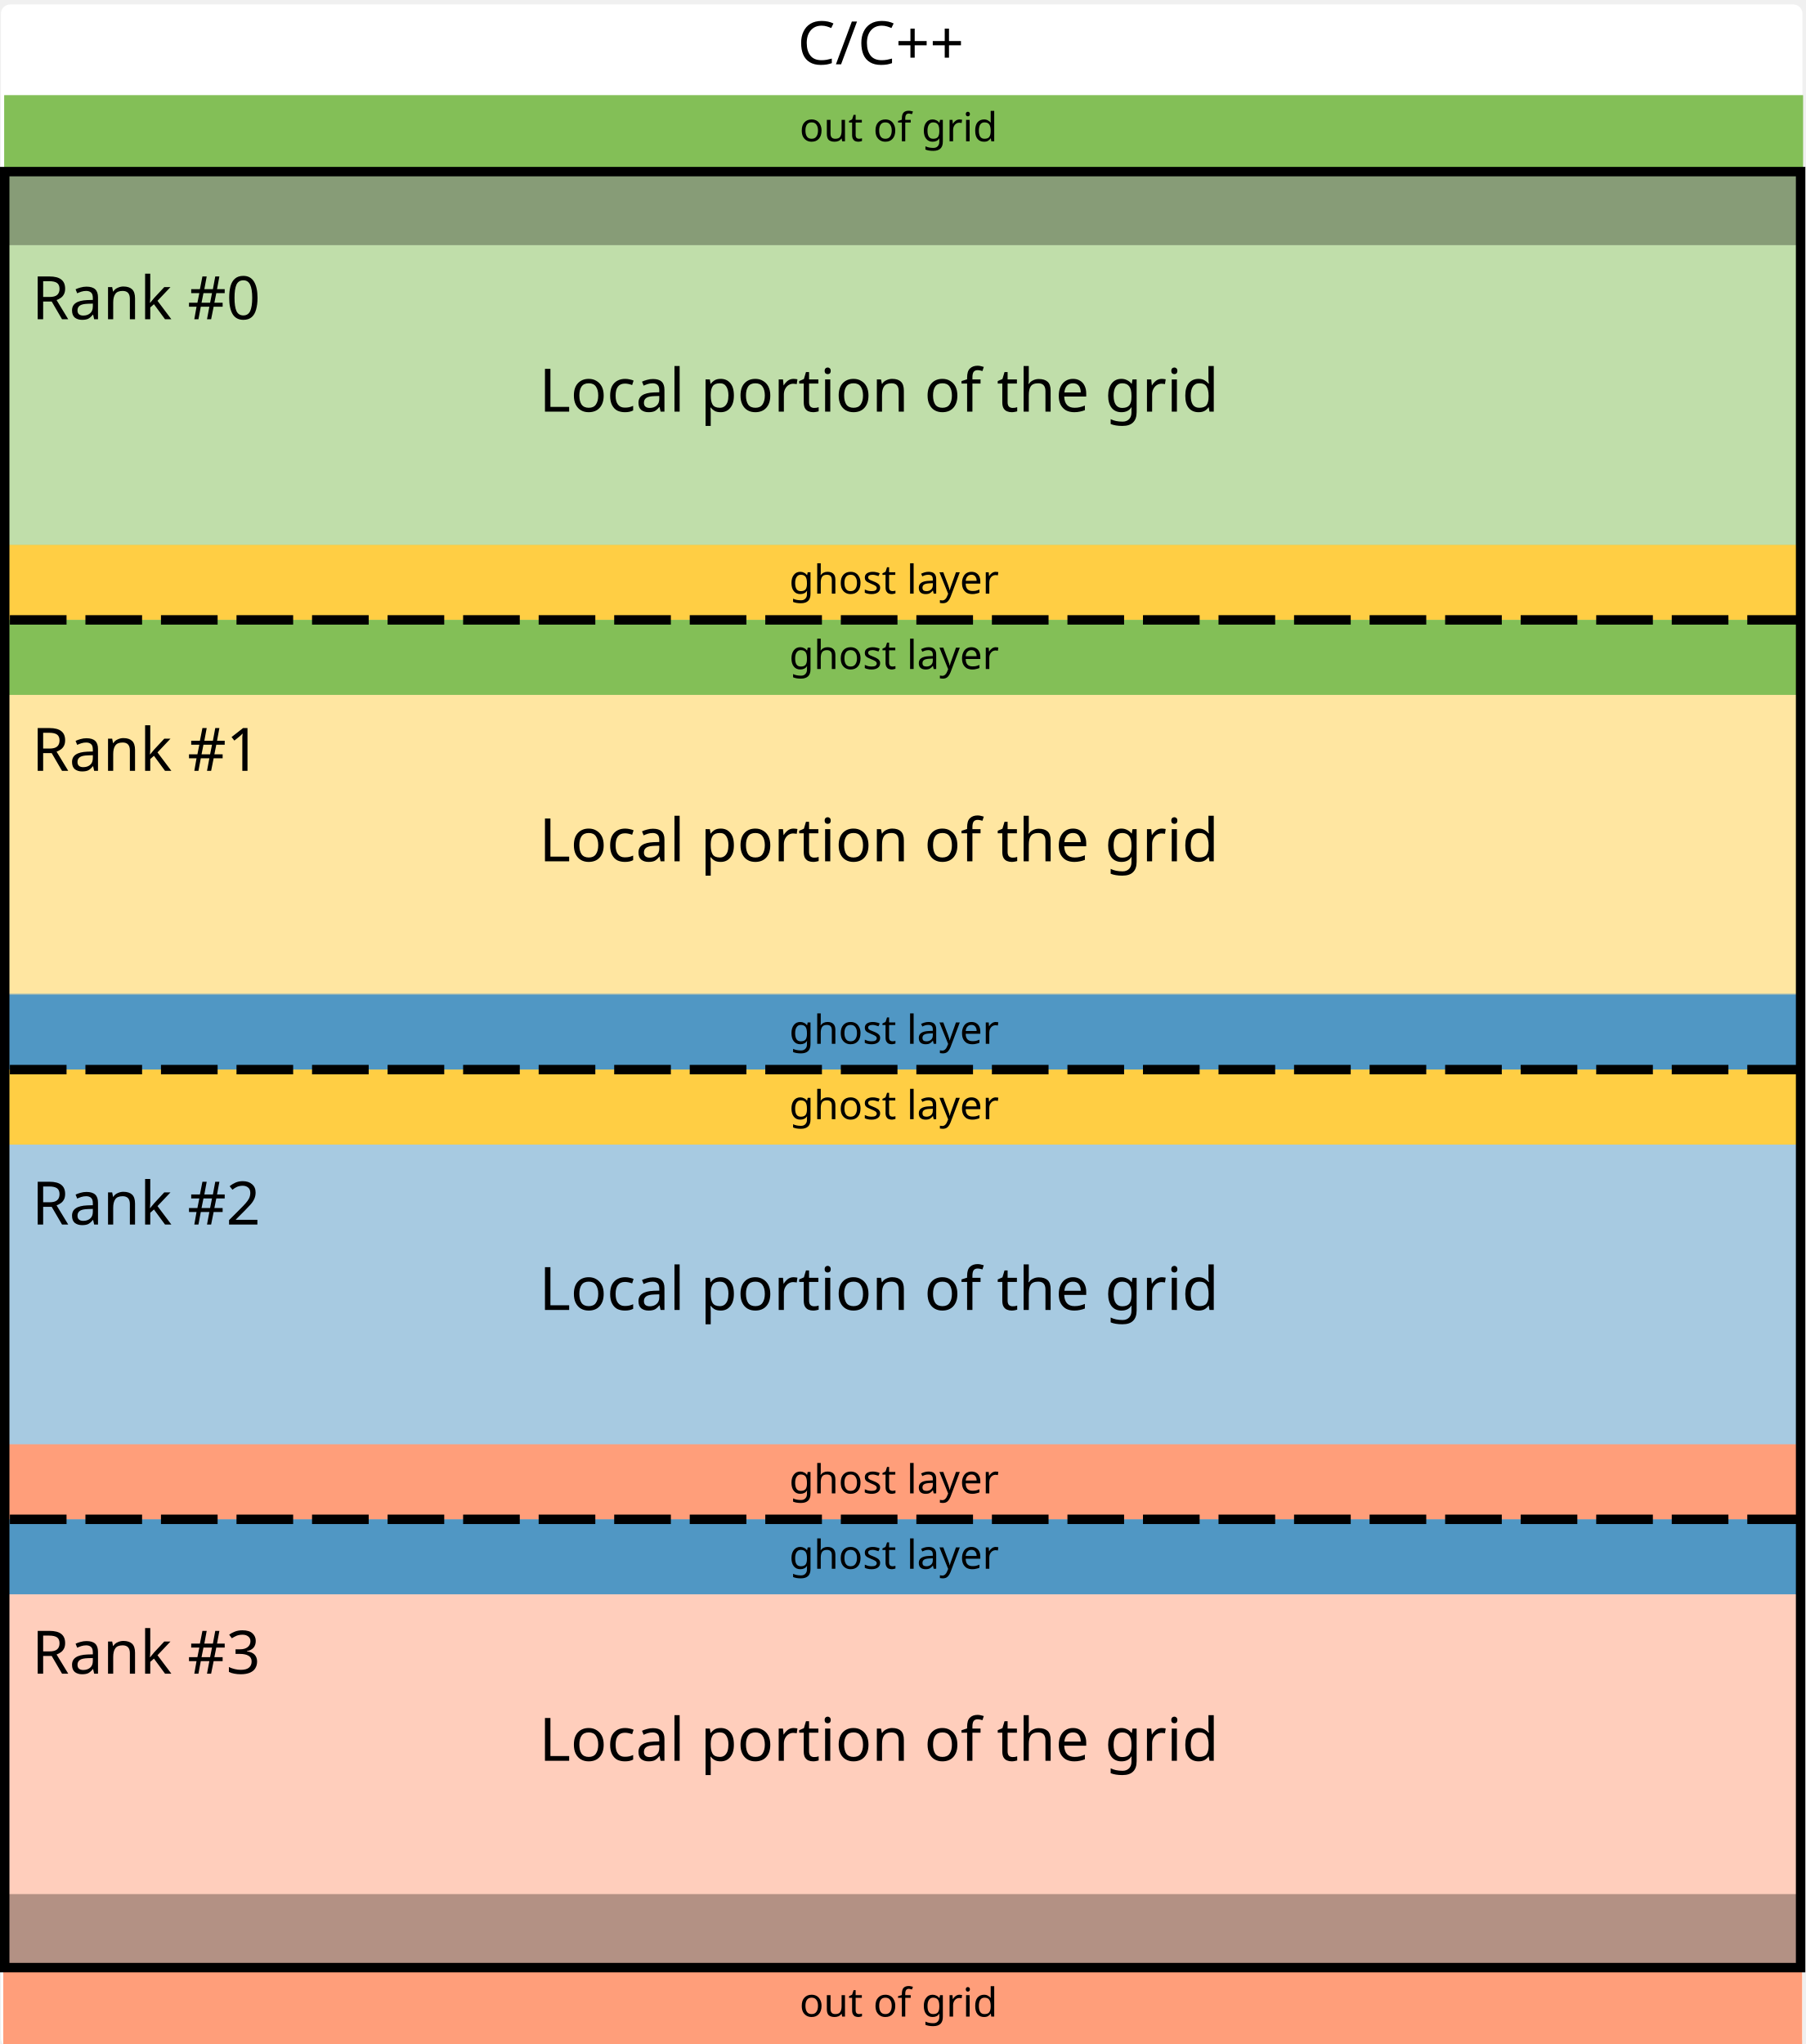
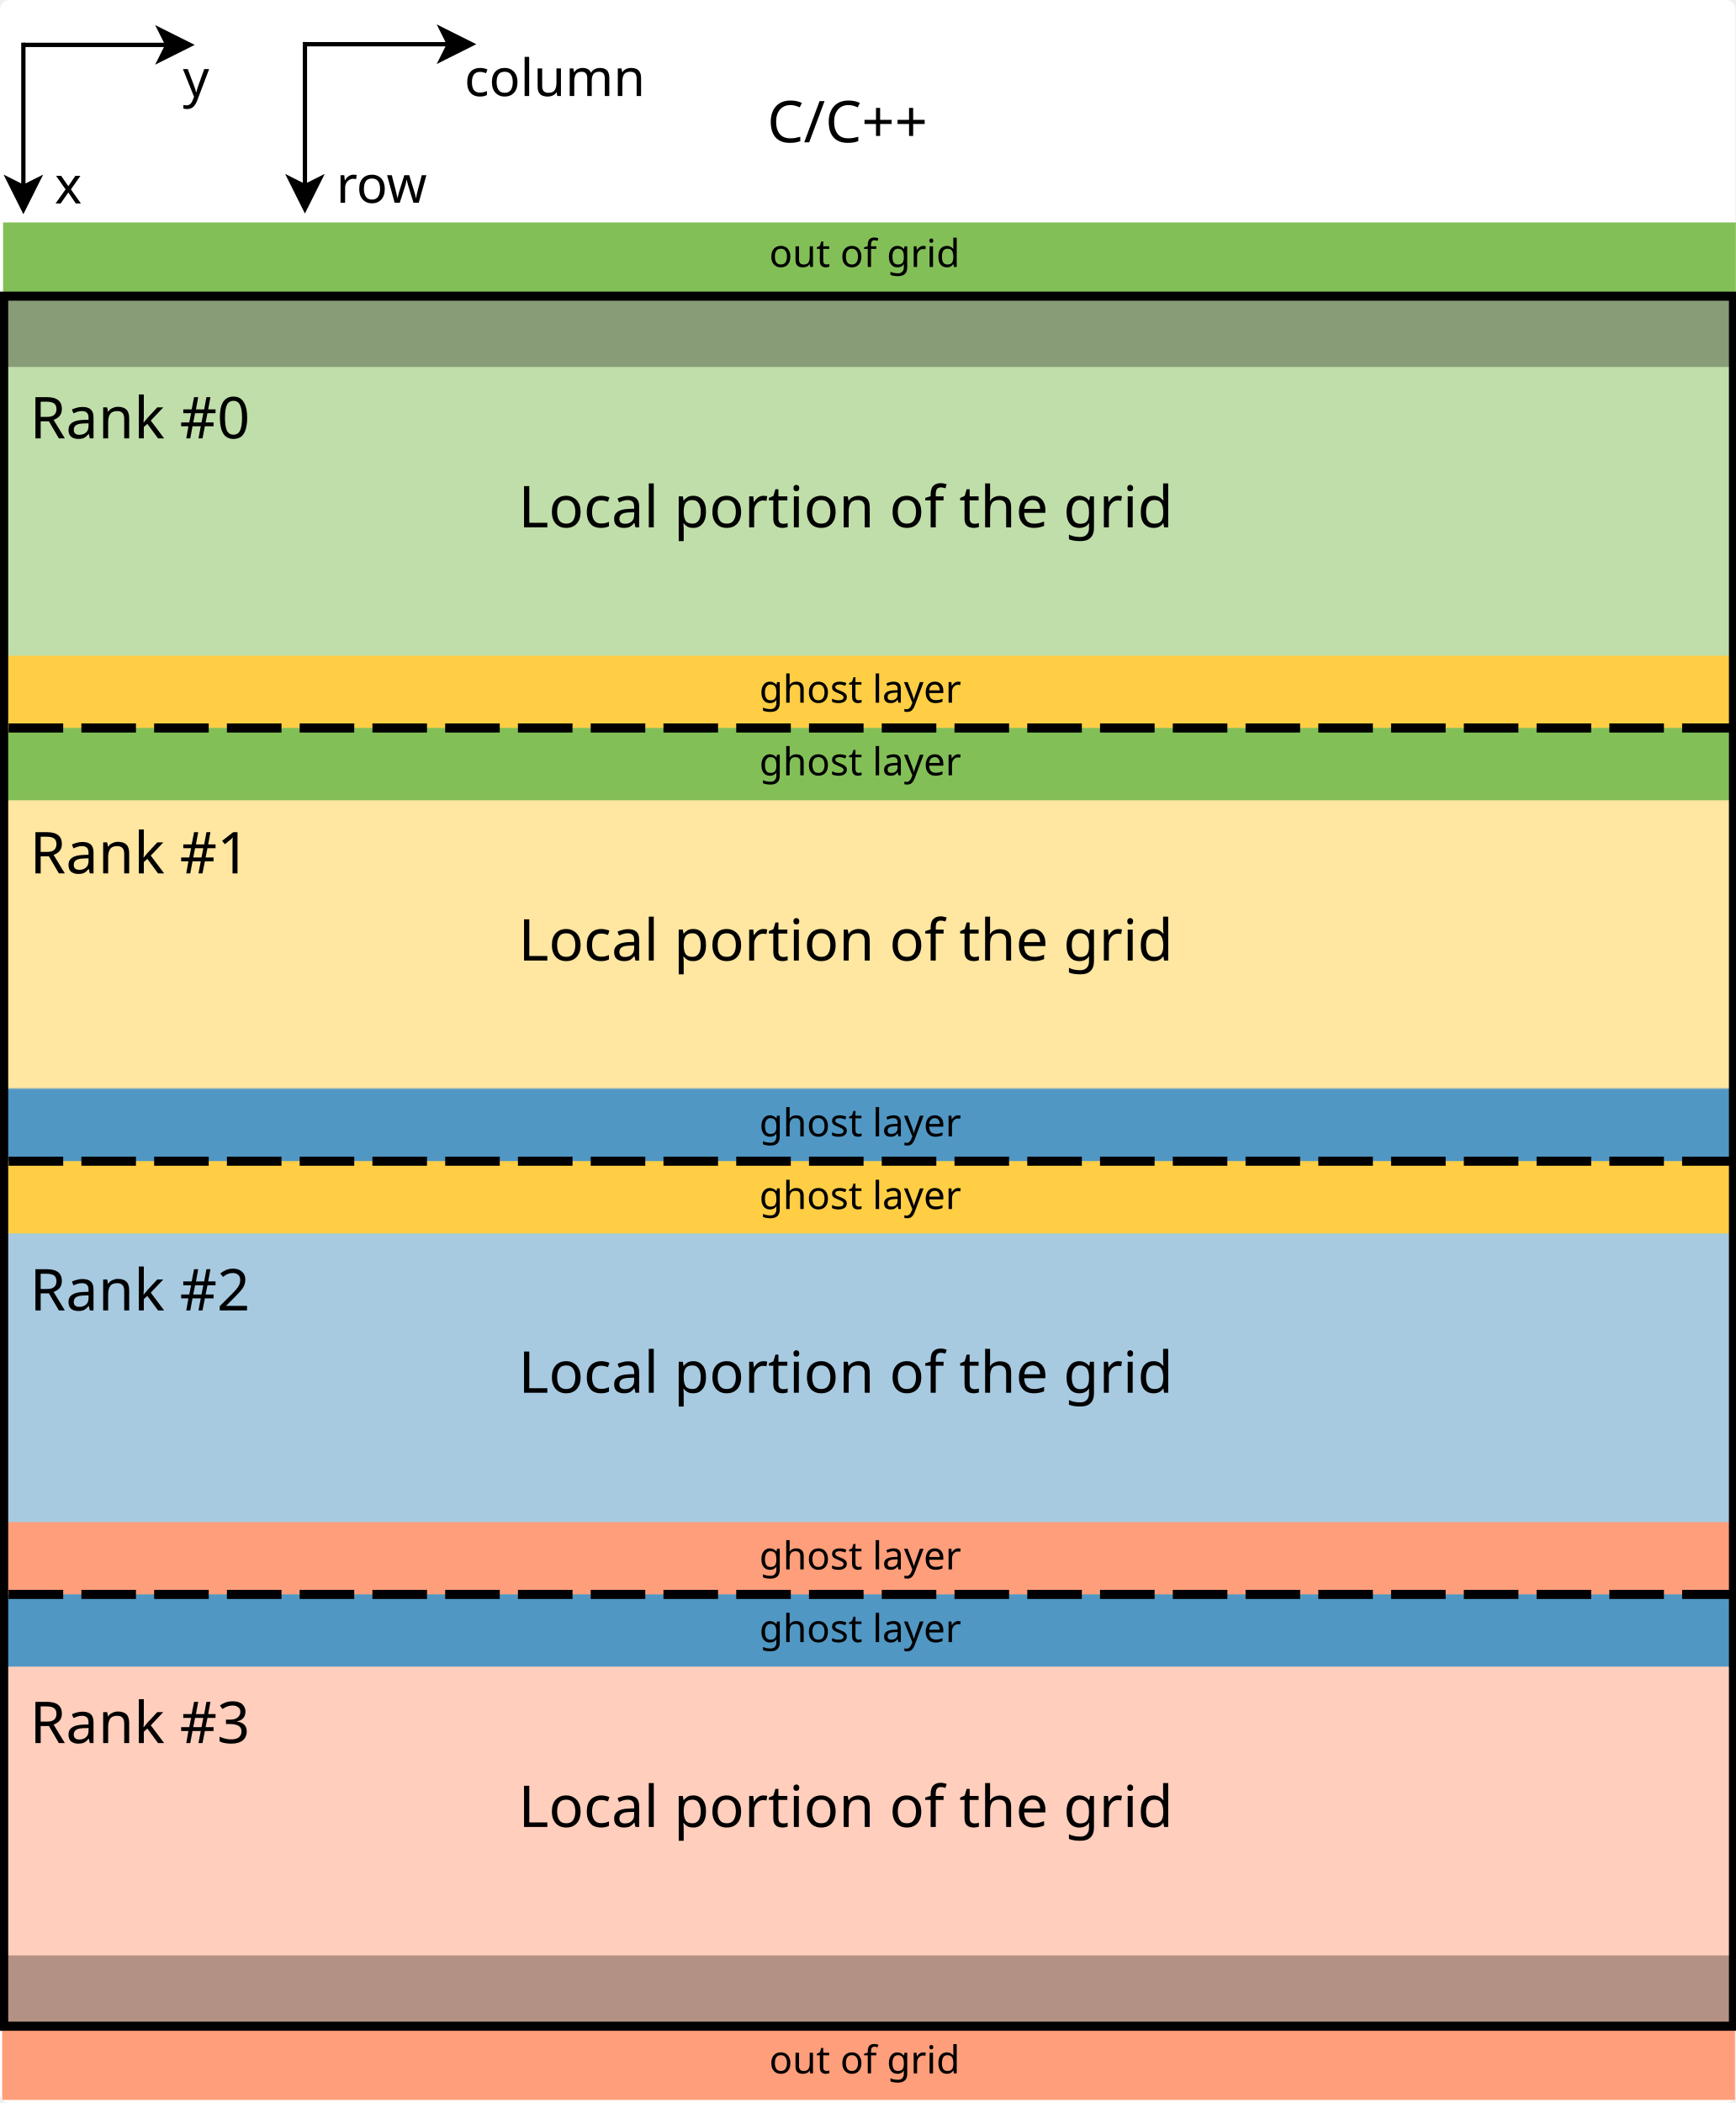
- <svg xmlns="http://www.w3.org/2000/svg" id="svg8" version="1.1" viewBox="0 0 191.193 216.46" height="216.46mm" width="191.193mm">
+ <svg xmlns="http://www.w3.org/2000/svg" id="svg8" version="1.1" viewBox="0 0 190.792 231.193" height="231.193mm" width="190.792mm">
  <defs id="defs2" />
-   <g id="layer1">
-     <rect style="fill:#ffffff;stroke-width:0.265" id="rect369" width="190.792" height="216.341" x="0.099" y="0.468" ry="0.985" />
+   <g id="layer1" transform="translate(-0.09884834,14.3841)">
+     <rect style="fill:#ffffff;stroke-width:0.274" id="rect369" width="190.792" height="231.193" x="0.099" y="-14.384" ry="1.052" />
  </g>
-   <rect style="fill:#ffce44;fill-opacity:0.5;stroke:none;stroke-width:0.2" id="rect2282" width="63.5" height="190.5" x="57.71" y="-190.847" transform="rotate(90)" />
-   <rect style="fill:#5097c4;fill-opacity:0.5;stroke:none;stroke-width:0.2" id="rect2676" width="63.5" height="190.5" x="105.224" y="-190.847" transform="rotate(90)" />
-   <rect style="fill:#ff9e7a;fill-opacity:0.5;stroke:none;stroke-width:0.2" id="rect2678" width="63.5" height="190.5" x="152.96" y="-190.847" transform="rotate(90)" />
-   <rect style="fill:#83bf57;fill-opacity:0.5;stroke:none;stroke-width:0.2" id="rect2680" width="63.5" height="190.5" x="10.085" y="-190.947" transform="rotate(90)" />
-   <rect y="-190.847" x="57.71" height="190.5" width="7.938" id="rect4513-7" style="fill:#ffce44;fill-opacity:1;stroke:none;stroke-width:0.354;stroke-miterlimit:4;stroke-dasharray:none;stroke-opacity:1" transform="rotate(90)" />
-   <rect y="-190.947" x="65.647" height="190.5" width="7.938" id="rect4513-3" style="fill:#83bf57;fill-opacity:1;stroke:none;stroke-width:0.354;stroke-miterlimit:4;stroke-dasharray:none;stroke-opacity:1" transform="rotate(90)" />
-   <rect y="-190.847" x="105.335" height="190.5" width="7.938" id="rect4513-7-6" style="fill:#5097c4;fill-opacity:1;stroke:none;stroke-width:0.354;stroke-miterlimit:4;stroke-dasharray:none;stroke-opacity:1" transform="rotate(90)" />
-   <rect y="-190.847" x="113.272" height="190.5" width="7.938" id="rect4513-2" style="fill:#ffce44;fill-opacity:1;stroke:none;stroke-width:0.354;stroke-miterlimit:4;stroke-dasharray:none;stroke-opacity:1" transform="rotate(90)" />
-   <rect y="-190.847" x="152.96" height="190.5" width="7.938" id="rect4513-7-9" style="fill:#ff9e7a;fill-opacity:1;stroke:none;stroke-width:0.354;stroke-miterlimit:4;stroke-dasharray:none;stroke-opacity:1" transform="rotate(90)" />
-   <rect y="-190.847" x="160.897" height="190.5" width="7.938" id="rect4513-5" style="fill:#5097c4;fill-opacity:1;stroke:none;stroke-width:0.354;stroke-miterlimit:4;stroke-dasharray:none;stroke-opacity:1" transform="rotate(90)" />
-   <text id="text5021" y="62.868" x="83.584" style="font-style:normal;font-variant:normal;font-weight:normal;font-stretch:normal;font-size:4.233px;line-height:1.25;font-family:sans-serif;-inkscape-font-specification:'sans-serif, Normal';font-variant-ligatures:normal;font-variant-caps:normal;font-variant-numeric:normal;font-feature-settings:normal;text-align:start;letter-spacing:0px;word-spacing:0px;writing-mode:lr-tb;text-anchor:start;fill:#000000;fill-opacity:1;stroke:none;stroke-width:0.265" xml:space="preserve">
-     <tspan style="font-style:normal;font-variant:normal;font-weight:normal;font-stretch:normal;font-size:4.233px;font-family:sans-serif;-inkscape-font-specification:'sans-serif, Normal';font-variant-ligatures:normal;font-variant-caps:normal;font-variant-numeric:normal;font-feature-settings:normal;text-align:start;writing-mode:lr-tb;text-anchor:start;stroke-width:0.265" y="62.868" x="83.584" id="tspan5019">ghost layer</tspan>
+   <rect style="fill:#ffce44;fill-opacity:0.5;stroke:none;stroke-width:0.2" id="rect2282" width="63.5" height="190.5" x="72.094" y="-190.748" transform="rotate(90)" />
+   <rect style="fill:#5097c4;fill-opacity:0.5;stroke:none;stroke-width:0.2" id="rect2676" width="63.5" height="190.5" x="119.608" y="-190.748" transform="rotate(90)" />
+   <rect style="fill:#ff9e7a;fill-opacity:0.5;stroke:none;stroke-width:0.2" id="rect2678" width="63.5" height="190.5" x="167.344" y="-190.748" transform="rotate(90)" />
+   <rect style="fill:#83bf57;fill-opacity:0.5;stroke:none;stroke-width:0.2" id="rect2680" width="63.5" height="190.5" x="24.469" y="-190.848" transform="rotate(90)" />
+   <rect y="-190.748" x="72.094" height="190.5" width="7.938" id="rect4513-7" style="fill:#ffce44;fill-opacity:1;stroke:none;stroke-width:0.354;stroke-miterlimit:4;stroke-dasharray:none;stroke-opacity:1" transform="rotate(90)" />
+   <rect y="-190.848" x="80.031" height="190.5" width="7.938" id="rect4513-3" style="fill:#83bf57;fill-opacity:1;stroke:none;stroke-width:0.354;stroke-miterlimit:4;stroke-dasharray:none;stroke-opacity:1" transform="rotate(90)" />
+   <rect y="-190.748" x="119.719" height="190.5" width="7.938" id="rect4513-7-6" style="fill:#5097c4;fill-opacity:1;stroke:none;stroke-width:0.354;stroke-miterlimit:4;stroke-dasharray:none;stroke-opacity:1" transform="rotate(90)" />
+   <rect y="-190.748" x="127.656" height="190.5" width="7.938" id="rect4513-2" style="fill:#ffce44;fill-opacity:1;stroke:none;stroke-width:0.354;stroke-miterlimit:4;stroke-dasharray:none;stroke-opacity:1" transform="rotate(90)" />
+   <rect y="-190.748" x="167.344" height="190.5" width="7.938" id="rect4513-7-9" style="fill:#ff9e7a;fill-opacity:1;stroke:none;stroke-width:0.354;stroke-miterlimit:4;stroke-dasharray:none;stroke-opacity:1" transform="rotate(90)" />
+   <rect y="-190.748" x="175.281" height="190.5" width="7.938" id="rect4513-5" style="fill:#5097c4;fill-opacity:1;stroke:none;stroke-width:0.354;stroke-miterlimit:4;stroke-dasharray:none;stroke-opacity:1" transform="rotate(90)" />
+   <text id="text5021" y="77.252" x="83.485" style="font-style:normal;font-variant:normal;font-weight:normal;font-stretch:normal;font-size:4.233px;line-height:1.25;font-family:sans-serif;-inkscape-font-specification:'sans-serif, Normal';font-variant-ligatures:normal;font-variant-caps:normal;font-variant-numeric:normal;font-feature-settings:normal;text-align:start;letter-spacing:0px;word-spacing:0px;writing-mode:lr-tb;text-anchor:start;fill:#000000;fill-opacity:1;stroke:none;stroke-width:0.265" xml:space="preserve">
+     <tspan style="font-style:normal;font-variant:normal;font-weight:normal;font-stretch:normal;font-size:4.233px;font-family:sans-serif;-inkscape-font-specification:'sans-serif, Normal';font-variant-ligatures:normal;font-variant-caps:normal;font-variant-numeric:normal;font-feature-settings:normal;text-align:start;writing-mode:lr-tb;text-anchor:start;stroke-width:0.265" y="77.252" x="83.485" id="tspan5019">ghost layer</tspan>
  </text>
-   <text id="text5021-9" y="70.854" x="83.584" style="font-style:normal;font-variant:normal;font-weight:normal;font-stretch:normal;font-size:4.233px;line-height:1.25;font-family:sans-serif;-inkscape-font-specification:'sans-serif, Normal';font-variant-ligatures:normal;font-variant-caps:normal;font-variant-numeric:normal;font-feature-settings:normal;text-align:start;letter-spacing:0px;word-spacing:0px;writing-mode:lr-tb;text-anchor:start;fill:#000000;fill-opacity:1;stroke:none;stroke-width:0.265" xml:space="preserve">
-     <tspan style="font-style:normal;font-variant:normal;font-weight:normal;font-stretch:normal;font-size:4.233px;font-family:sans-serif;-inkscape-font-specification:'sans-serif, Normal';font-variant-ligatures:normal;font-variant-caps:normal;font-variant-numeric:normal;font-feature-settings:normal;text-align:start;writing-mode:lr-tb;text-anchor:start;stroke-width:0.265" y="70.854" x="83.584" id="tspan5019-5">ghost layer</tspan>
+   <text id="text5021-9" y="85.238" x="83.485" style="font-style:normal;font-variant:normal;font-weight:normal;font-stretch:normal;font-size:4.233px;line-height:1.25;font-family:sans-serif;-inkscape-font-specification:'sans-serif, Normal';font-variant-ligatures:normal;font-variant-caps:normal;font-variant-numeric:normal;font-feature-settings:normal;text-align:start;letter-spacing:0px;word-spacing:0px;writing-mode:lr-tb;text-anchor:start;fill:#000000;fill-opacity:1;stroke:none;stroke-width:0.265" xml:space="preserve">
+     <tspan style="font-style:normal;font-variant:normal;font-weight:normal;font-stretch:normal;font-size:4.233px;font-family:sans-serif;-inkscape-font-specification:'sans-serif, Normal';font-variant-ligatures:normal;font-variant-caps:normal;font-variant-numeric:normal;font-feature-settings:normal;text-align:start;writing-mode:lr-tb;text-anchor:start;stroke-width:0.265" y="85.238" x="83.485" id="tspan5019-5">ghost layer</tspan>
  </text>
-   <text id="text5021-1" y="110.541" x="83.584" style="font-style:normal;font-variant:normal;font-weight:normal;font-stretch:normal;font-size:4.233px;line-height:1.25;font-family:sans-serif;-inkscape-font-specification:'sans-serif, Normal';font-variant-ligatures:normal;font-variant-caps:normal;font-variant-numeric:normal;font-feature-settings:normal;text-align:start;letter-spacing:0px;word-spacing:0px;writing-mode:lr-tb;text-anchor:start;fill:#000000;fill-opacity:1;stroke:none;stroke-width:0.265" xml:space="preserve">
-     <tspan style="font-style:normal;font-variant:normal;font-weight:normal;font-stretch:normal;font-size:4.233px;font-family:sans-serif;-inkscape-font-specification:'sans-serif, Normal';font-variant-ligatures:normal;font-variant-caps:normal;font-variant-numeric:normal;font-feature-settings:normal;text-align:start;writing-mode:lr-tb;text-anchor:start;stroke-width:0.265" y="110.541" x="83.584" id="tspan5019-4">ghost layer</tspan>
+   <text id="text5021-1" y="124.925" x="83.485" style="font-style:normal;font-variant:normal;font-weight:normal;font-stretch:normal;font-size:4.233px;line-height:1.25;font-family:sans-serif;-inkscape-font-specification:'sans-serif, Normal';font-variant-ligatures:normal;font-variant-caps:normal;font-variant-numeric:normal;font-feature-settings:normal;text-align:start;letter-spacing:0px;word-spacing:0px;writing-mode:lr-tb;text-anchor:start;fill:#000000;fill-opacity:1;stroke:none;stroke-width:0.265" xml:space="preserve">
+     <tspan style="font-style:normal;font-variant:normal;font-weight:normal;font-stretch:normal;font-size:4.233px;font-family:sans-serif;-inkscape-font-specification:'sans-serif, Normal';font-variant-ligatures:normal;font-variant-caps:normal;font-variant-numeric:normal;font-feature-settings:normal;text-align:start;writing-mode:lr-tb;text-anchor:start;stroke-width:0.265" y="124.925" x="83.485" id="tspan5019-4">ghost layer</tspan>
  </text>
-   <text id="text5021-9-6" y="118.527" x="83.584" style="font-style:normal;font-variant:normal;font-weight:normal;font-stretch:normal;font-size:4.233px;line-height:1.25;font-family:sans-serif;-inkscape-font-specification:'sans-serif, Normal';font-variant-ligatures:normal;font-variant-caps:normal;font-variant-numeric:normal;font-feature-settings:normal;text-align:start;letter-spacing:0px;word-spacing:0px;writing-mode:lr-tb;text-anchor:start;fill:#000000;fill-opacity:1;stroke:none;stroke-width:0.265" xml:space="preserve">
-     <tspan style="font-style:normal;font-variant:normal;font-weight:normal;font-stretch:normal;font-size:4.233px;font-family:sans-serif;-inkscape-font-specification:'sans-serif, Normal';font-variant-ligatures:normal;font-variant-caps:normal;font-variant-numeric:normal;font-feature-settings:normal;text-align:start;writing-mode:lr-tb;text-anchor:start;stroke-width:0.265" y="118.527" x="83.584" id="tspan5019-5-2">ghost layer</tspan>
+   <text id="text5021-9-6" y="132.911" x="83.485" style="font-style:normal;font-variant:normal;font-weight:normal;font-stretch:normal;font-size:4.233px;line-height:1.25;font-family:sans-serif;-inkscape-font-specification:'sans-serif, Normal';font-variant-ligatures:normal;font-variant-caps:normal;font-variant-numeric:normal;font-feature-settings:normal;text-align:start;letter-spacing:0px;word-spacing:0px;writing-mode:lr-tb;text-anchor:start;fill:#000000;fill-opacity:1;stroke:none;stroke-width:0.265" xml:space="preserve">
+     <tspan style="font-style:normal;font-variant:normal;font-weight:normal;font-stretch:normal;font-size:4.233px;font-family:sans-serif;-inkscape-font-specification:'sans-serif, Normal';font-variant-ligatures:normal;font-variant-caps:normal;font-variant-numeric:normal;font-feature-settings:normal;text-align:start;writing-mode:lr-tb;text-anchor:start;stroke-width:0.265" y="132.911" x="83.485" id="tspan5019-5-2">ghost layer</tspan>
  </text>
-   <text id="text5021-1-6" y="158.15" x="83.584" style="font-style:normal;font-variant:normal;font-weight:normal;font-stretch:normal;font-size:4.233px;line-height:1.25;font-family:sans-serif;-inkscape-font-specification:'sans-serif, Normal';font-variant-ligatures:normal;font-variant-caps:normal;font-variant-numeric:normal;font-feature-settings:normal;text-align:start;letter-spacing:0px;word-spacing:0px;writing-mode:lr-tb;text-anchor:start;fill:#000000;fill-opacity:1;stroke:none;stroke-width:0.265" xml:space="preserve">
-     <tspan style="font-style:normal;font-variant:normal;font-weight:normal;font-stretch:normal;font-size:4.233px;font-family:sans-serif;-inkscape-font-specification:'sans-serif, Normal';font-variant-ligatures:normal;font-variant-caps:normal;font-variant-numeric:normal;font-feature-settings:normal;text-align:start;writing-mode:lr-tb;text-anchor:start;stroke-width:0.265" y="158.15" x="83.584" id="tspan5019-4-4">ghost layer</tspan>
+   <text id="text5021-1-6" y="172.534" x="83.485" style="font-style:normal;font-variant:normal;font-weight:normal;font-stretch:normal;font-size:4.233px;line-height:1.25;font-family:sans-serif;-inkscape-font-specification:'sans-serif, Normal';font-variant-ligatures:normal;font-variant-caps:normal;font-variant-numeric:normal;font-feature-settings:normal;text-align:start;letter-spacing:0px;word-spacing:0px;writing-mode:lr-tb;text-anchor:start;fill:#000000;fill-opacity:1;stroke:none;stroke-width:0.265" xml:space="preserve">
+     <tspan style="font-style:normal;font-variant:normal;font-weight:normal;font-stretch:normal;font-size:4.233px;font-family:sans-serif;-inkscape-font-specification:'sans-serif, Normal';font-variant-ligatures:normal;font-variant-caps:normal;font-variant-numeric:normal;font-feature-settings:normal;text-align:start;writing-mode:lr-tb;text-anchor:start;stroke-width:0.265" y="172.534" x="83.485" id="tspan5019-4-4">ghost layer</tspan>
  </text>
-   <text id="text5021-9-6-7" y="166.136" x="83.584" style="font-style:normal;font-variant:normal;font-weight:normal;font-stretch:normal;font-size:4.233px;line-height:1.25;font-family:sans-serif;-inkscape-font-specification:'sans-serif, Normal';font-variant-ligatures:normal;font-variant-caps:normal;font-variant-numeric:normal;font-feature-settings:normal;text-align:start;letter-spacing:0px;word-spacing:0px;writing-mode:lr-tb;text-anchor:start;fill:#000000;fill-opacity:1;stroke:none;stroke-width:0.265" xml:space="preserve">
-     <tspan style="font-style:normal;font-variant:normal;font-weight:normal;font-stretch:normal;font-size:4.233px;font-family:sans-serif;-inkscape-font-specification:'sans-serif, Normal';font-variant-ligatures:normal;font-variant-caps:normal;font-variant-numeric:normal;font-feature-settings:normal;text-align:start;writing-mode:lr-tb;text-anchor:start;stroke-width:0.265" y="166.136" x="83.584" id="tspan5019-5-2-1">ghost layer</tspan>
+   <text id="text5021-9-6-7" y="180.52" x="83.485" style="font-style:normal;font-variant:normal;font-weight:normal;font-stretch:normal;font-size:4.233px;line-height:1.25;font-family:sans-serif;-inkscape-font-specification:'sans-serif, Normal';font-variant-ligatures:normal;font-variant-caps:normal;font-variant-numeric:normal;font-feature-settings:normal;text-align:start;letter-spacing:0px;word-spacing:0px;writing-mode:lr-tb;text-anchor:start;fill:#000000;fill-opacity:1;stroke:none;stroke-width:0.265" xml:space="preserve">
+     <tspan style="font-style:normal;font-variant:normal;font-weight:normal;font-stretch:normal;font-size:4.233px;font-family:sans-serif;-inkscape-font-specification:'sans-serif, Normal';font-variant-ligatures:normal;font-variant-caps:normal;font-variant-numeric:normal;font-feature-settings:normal;text-align:start;writing-mode:lr-tb;text-anchor:start;stroke-width:0.265" y="180.52" x="83.485" id="tspan5019-5-2-1">ghost layer</tspan>
  </text>
-   <text xml:space="preserve" style="font-size:6.35px;font-family:sans-serif;-inkscape-font-specification:sans-serif;fill:#000000;fill-opacity:1;stroke:none;stroke-width:0.2" x="95.573" y="43.587" id="text3538">
-     <tspan style="font-size:6.35px;text-align:center;text-anchor:middle;fill:#000000;fill-opacity:1;stroke:none;stroke-width:0.2" x="95.573" y="43.587" id="tspan5308">Local portion of the grid</tspan>
+   <text xml:space="preserve" style="font-size:6.35px;font-family:sans-serif;-inkscape-font-specification:sans-serif;fill:#000000;fill-opacity:1;stroke:none;stroke-width:0.2" x="95.475" y="57.971" id="text3538">
+     <tspan style="font-size:6.35px;text-align:center;text-anchor:middle;fill:#000000;fill-opacity:1;stroke:none;stroke-width:0.2" x="95.475" y="57.971" id="tspan5308">Local portion of the grid</tspan>
  </text>
-   <rect y="-190.947" x="10.085" height="190.5" width="7.938" id="rect7774" style="fill:#83bf57;fill-opacity:1;stroke:none;stroke-width:0.354;stroke-miterlimit:4;stroke-dasharray:none;stroke-opacity:1" transform="rotate(90)" />
-   <rect y="-190.847" x="208.522" height="190.5" width="7.938" id="rect7776" style="fill:#ff9e7a;fill-opacity:1;stroke:none;stroke-width:0.354;stroke-miterlimit:4;stroke-dasharray:none;stroke-opacity:1" transform="rotate(90)" />
-   <path id="path4805" d="M 191.047,65.647 H 0.147" style="fill:none;stroke:#000000;stroke-width:1;stroke-linecap:butt;stroke-linejoin:miter;stroke-miterlimit:4;stroke-dasharray:6, 2;stroke-dashoffset:0;stroke-opacity:1" />
-   <path id="path4805-7" d="M 191.047,113.272 H 0.147" style="fill:none;stroke:#000000;stroke-width:1;stroke-linecap:butt;stroke-linejoin:miter;stroke-miterlimit:4;stroke-dasharray:6, 2;stroke-dashoffset:0;stroke-opacity:1" />
-   <path id="path4805-74" d="M 191.047,160.897 H 0.147" style="fill:none;stroke:#000000;stroke-width:1;stroke-linecap:butt;stroke-linejoin:miter;stroke-miterlimit:4;stroke-dasharray:6, 2;stroke-dashoffset:0;stroke-opacity:1" />
-   <rect style="fill:none;stroke:#000000;stroke-width:1;stroke-miterlimit:4;stroke-dasharray:none;stroke-opacity:1" y="-190.693" x="18.176" height="190.193" width="190.193" id="rect12" transform="rotate(90)" />
-   <text id="text7786" y="14.961" x="84.674" style="font-style:normal;font-variant:normal;font-weight:normal;font-stretch:normal;font-size:4.233px;line-height:1.25;font-family:sans-serif;-inkscape-font-specification:'sans-serif, Normal';font-variant-ligatures:normal;font-variant-caps:normal;font-variant-numeric:normal;font-feature-settings:normal;text-align:start;letter-spacing:0px;word-spacing:0px;writing-mode:lr-tb;text-anchor:start;fill:#000000;fill-opacity:1;stroke:none;stroke-width:0.265" xml:space="preserve">
-     <tspan style="font-style:normal;font-variant:normal;font-weight:normal;font-stretch:normal;font-size:4.233px;font-family:sans-serif;-inkscape-font-specification:'sans-serif, Normal';font-variant-ligatures:normal;font-variant-caps:normal;font-variant-numeric:normal;font-feature-settings:normal;text-align:start;writing-mode:lr-tb;text-anchor:start;stroke-width:0.265" y="14.961" x="84.674" id="tspan7784">out of grid</tspan>
+   <rect y="-190.848" x="24.469" height="190.5" width="7.938" id="rect7774" style="fill:#83bf57;fill-opacity:1;stroke:none;stroke-width:0.354;stroke-miterlimit:4;stroke-dasharray:none;stroke-opacity:1" transform="rotate(90)" />
+   <rect y="-190.748" x="222.906" height="190.5" width="7.938" id="rect7776" style="fill:#ff9e7a;fill-opacity:1;stroke:none;stroke-width:0.354;stroke-miterlimit:4;stroke-dasharray:none;stroke-opacity:1" transform="rotate(90)" />
+   <path id="path4805" d="M 190.948,80.031 H 0.048" style="fill:none;stroke:#000000;stroke-width:1;stroke-linecap:butt;stroke-linejoin:miter;stroke-miterlimit:4;stroke-dasharray:6, 2;stroke-dashoffset:0;stroke-opacity:1" />
+   <path id="path4805-7" d="M 190.948,127.656 H 0.048" style="fill:none;stroke:#000000;stroke-width:1;stroke-linecap:butt;stroke-linejoin:miter;stroke-miterlimit:4;stroke-dasharray:6, 2;stroke-dashoffset:0;stroke-opacity:1" />
+   <path id="path4805-74" d="M 190.948,175.281 H 0.048" style="fill:none;stroke:#000000;stroke-width:1;stroke-linecap:butt;stroke-linejoin:miter;stroke-miterlimit:4;stroke-dasharray:6, 2;stroke-dashoffset:0;stroke-opacity:1" />
+   <rect style="fill:none;stroke:#000000;stroke-width:1;stroke-miterlimit:4;stroke-dasharray:none;stroke-opacity:1" y="-190.595" x="32.56" height="190.193" width="190.193" id="rect12" transform="rotate(90)" />
+   <text id="text7786" y="29.345" x="84.576" style="font-style:normal;font-variant:normal;font-weight:normal;font-stretch:normal;font-size:4.233px;line-height:1.25;font-family:sans-serif;-inkscape-font-specification:'sans-serif, Normal';font-variant-ligatures:normal;font-variant-caps:normal;font-variant-numeric:normal;font-feature-settings:normal;text-align:start;letter-spacing:0px;word-spacing:0px;writing-mode:lr-tb;text-anchor:start;fill:#000000;fill-opacity:1;stroke:none;stroke-width:0.265" xml:space="preserve">
+     <tspan style="font-style:normal;font-variant:normal;font-weight:normal;font-stretch:normal;font-size:4.233px;font-family:sans-serif;-inkscape-font-specification:'sans-serif, Normal';font-variant-ligatures:normal;font-variant-caps:normal;font-variant-numeric:normal;font-feature-settings:normal;text-align:start;writing-mode:lr-tb;text-anchor:start;stroke-width:0.265" y="29.345" x="84.576" id="tspan7784">out of grid</tspan>
  </text>
-   <text id="text7892" y="213.557" x="84.674" style="font-style:normal;font-variant:normal;font-weight:normal;font-stretch:normal;font-size:4.233px;line-height:1.25;font-family:sans-serif;-inkscape-font-specification:'sans-serif, Normal';font-variant-ligatures:normal;font-variant-caps:normal;font-variant-numeric:normal;font-feature-settings:normal;text-align:start;letter-spacing:0px;word-spacing:0px;writing-mode:lr-tb;text-anchor:start;fill:#000000;fill-opacity:1;stroke:none;stroke-width:0.265" xml:space="preserve">
-     <tspan style="font-style:normal;font-variant:normal;font-weight:normal;font-stretch:normal;font-size:4.233px;font-family:sans-serif;-inkscape-font-specification:'sans-serif, Normal';font-variant-ligatures:normal;font-variant-caps:normal;font-variant-numeric:normal;font-feature-settings:normal;text-align:start;writing-mode:lr-tb;text-anchor:start;stroke-width:0.265" y="213.557" x="84.674" id="tspan7890">out of grid</tspan>
+   <text id="text7892" y="227.941" x="84.576" style="font-style:normal;font-variant:normal;font-weight:normal;font-stretch:normal;font-size:4.233px;line-height:1.25;font-family:sans-serif;-inkscape-font-specification:'sans-serif, Normal';font-variant-ligatures:normal;font-variant-caps:normal;font-variant-numeric:normal;font-feature-settings:normal;text-align:start;letter-spacing:0px;word-spacing:0px;writing-mode:lr-tb;text-anchor:start;fill:#000000;fill-opacity:1;stroke:none;stroke-width:0.265" xml:space="preserve">
+     <tspan style="font-style:normal;font-variant:normal;font-weight:normal;font-stretch:normal;font-size:4.233px;font-family:sans-serif;-inkscape-font-specification:'sans-serif, Normal';font-variant-ligatures:normal;font-variant-caps:normal;font-variant-numeric:normal;font-feature-settings:normal;text-align:start;writing-mode:lr-tb;text-anchor:start;stroke-width:0.265" y="227.941" x="84.576" id="tspan7890">out of grid</tspan>
  </text>
-   <rect y="-190.947" x="18.022" height="190.5" width="7.938" id="rect11505" style="fill:#000000;fill-opacity:0.3;stroke:none;stroke-width:0.354;stroke-miterlimit:4;stroke-dasharray:none;stroke-opacity:1" transform="rotate(90)" />
-   <text xml:space="preserve" style="font-size:6.35px;font-family:sans-serif;-inkscape-font-specification:sans-serif;fill:#000000;fill-opacity:1;stroke:none;stroke-width:0.2" x="17.967" y="33.807" id="text7902">
-     <tspan style="font-size:6.35px;text-align:center;text-anchor:middle;fill:#000000;fill-opacity:1;stroke:none;stroke-width:0.2" x="17.967" y="33.807" id="tspan7900">Rank #0</tspan>
+   <rect y="-190.848" x="32.406" height="190.5" width="7.938" id="rect11505" style="fill:#000000;fill-opacity:0.3;stroke:none;stroke-width:0.354;stroke-miterlimit:4;stroke-dasharray:none;stroke-opacity:1" transform="rotate(90)" />
+   <text xml:space="preserve" style="font-size:6.35px;font-family:sans-serif;-inkscape-font-specification:sans-serif;fill:#000000;fill-opacity:1;stroke:none;stroke-width:0.2" x="17.869" y="48.191" id="text7902">
+     <tspan style="font-size:6.35px;text-align:center;text-anchor:middle;fill:#000000;fill-opacity:1;stroke:none;stroke-width:0.2" x="17.869" y="48.191" id="tspan7900">Rank #0</tspan>
  </text>
-   <text xml:space="preserve" style="font-size:6.35px;font-family:sans-serif;-inkscape-font-specification:sans-serif;fill:#000000;fill-opacity:1;stroke:none;stroke-width:0.2" x="95.755" y="6.813" id="text7902-3">
-     <tspan style="font-size:6.35px;text-align:center;text-anchor:middle;fill:#000000;fill-opacity:1;stroke:none;stroke-width:0.2" x="95.755" y="6.813" id="tspan7900-6">C/C++</tspan>
+   <text xml:space="preserve" style="font-size:6.35px;font-family:sans-serif;-inkscape-font-specification:sans-serif;fill:#000000;fill-opacity:1;stroke:none;stroke-width:0.2" x="95.656" y="15.645" id="text7902-3">
+     <tspan style="font-size:6.35px;text-align:center;text-anchor:middle;fill:#000000;fill-opacity:1;stroke:none;stroke-width:0.2" x="95.656" y="15.645" id="tspan7900-6">C/C++</tspan>
  </text>
-   <text xml:space="preserve" style="font-size:6.35px;font-family:sans-serif;-inkscape-font-specification:sans-serif;fill:#000000;fill-opacity:1;stroke:none;stroke-width:0.2" x="95.573" y="91.212" id="text7910">
-     <tspan style="font-size:6.35px;text-align:center;text-anchor:middle;fill:#000000;fill-opacity:1;stroke:none;stroke-width:0.2" x="95.573" y="91.212" id="tspan7908">Local portion of the grid</tspan>
+   <text xml:space="preserve" style="font-size:6.35px;font-family:sans-serif;-inkscape-font-specification:sans-serif;fill:#000000;fill-opacity:1;stroke:none;stroke-width:0.2" x="95.475" y="105.596" id="text7910">
+     <tspan style="font-size:6.35px;text-align:center;text-anchor:middle;fill:#000000;fill-opacity:1;stroke:none;stroke-width:0.2" x="95.475" y="105.596" id="tspan7908">Local portion of the grid</tspan>
  </text>
-   <text xml:space="preserve" style="font-size:6.35px;font-family:sans-serif;-inkscape-font-specification:sans-serif;fill:#000000;fill-opacity:1;stroke:none;stroke-width:0.2" x="95.573" y="138.726" id="text7914">
-     <tspan style="font-size:6.35px;text-align:center;text-anchor:middle;fill:#000000;fill-opacity:1;stroke:none;stroke-width:0.2" x="95.573" y="138.726" id="tspan7912">Local portion of the grid</tspan>
+   <text xml:space="preserve" style="font-size:6.35px;font-family:sans-serif;-inkscape-font-specification:sans-serif;fill:#000000;fill-opacity:1;stroke:none;stroke-width:0.2" x="95.475" y="153.11" id="text7914">
+     <tspan style="font-size:6.35px;text-align:center;text-anchor:middle;fill:#000000;fill-opacity:1;stroke:none;stroke-width:0.2" x="95.475" y="153.11" id="tspan7912">Local portion of the grid</tspan>
  </text>
-   <text xml:space="preserve" style="font-size:6.35px;font-family:sans-serif;-inkscape-font-specification:sans-serif;fill:#000000;fill-opacity:1;stroke:none;stroke-width:0.2" x="95.573" y="186.462" id="text7918">
-     <tspan style="font-size:6.35px;text-align:center;text-anchor:middle;fill:#000000;fill-opacity:1;stroke:none;stroke-width:0.2" x="95.573" y="186.462" id="tspan7916">Local portion of the grid</tspan>
+   <text xml:space="preserve" style="font-size:6.35px;font-family:sans-serif;-inkscape-font-specification:sans-serif;fill:#000000;fill-opacity:1;stroke:none;stroke-width:0.2" x="95.475" y="200.846" id="text7918">
+     <tspan style="font-size:6.35px;text-align:center;text-anchor:middle;fill:#000000;fill-opacity:1;stroke:none;stroke-width:0.2" x="95.475" y="200.846" id="tspan7916">Local portion of the grid</tspan>
  </text>
-   <text xml:space="preserve" style="font-size:6.35px;font-family:sans-serif;-inkscape-font-specification:sans-serif;fill:#000000;fill-opacity:1;stroke:none;stroke-width:0.2" x="17.967" y="81.631" id="text9001">
-     <tspan style="font-size:6.35px;text-align:center;text-anchor:middle;fill:#000000;fill-opacity:1;stroke:none;stroke-width:0.2" x="17.967" y="81.631" id="tspan8999">Rank #1</tspan>
+   <text xml:space="preserve" style="font-size:6.35px;font-family:sans-serif;-inkscape-font-specification:sans-serif;fill:#000000;fill-opacity:1;stroke:none;stroke-width:0.2" x="17.869" y="96.015" id="text9001">
+     <tspan style="font-size:6.35px;text-align:center;text-anchor:middle;fill:#000000;fill-opacity:1;stroke:none;stroke-width:0.2" x="17.869" y="96.015" id="tspan8999">Rank #1</tspan>
  </text>
-   <text xml:space="preserve" style="font-size:6.35px;font-family:sans-serif;-inkscape-font-specification:sans-serif;fill:#000000;fill-opacity:1;stroke:none;stroke-width:0.2" x="17.967" y="129.679" id="text9005">
-     <tspan style="font-size:6.35px;text-align:center;text-anchor:middle;fill:#000000;fill-opacity:1;stroke:none;stroke-width:0.2" x="17.967" y="129.679" id="tspan9003">Rank #2</tspan>
+   <text xml:space="preserve" style="font-size:6.35px;font-family:sans-serif;-inkscape-font-specification:sans-serif;fill:#000000;fill-opacity:1;stroke:none;stroke-width:0.2" x="17.869" y="144.063" id="text9005">
+     <tspan style="font-size:6.35px;text-align:center;text-anchor:middle;fill:#000000;fill-opacity:1;stroke:none;stroke-width:0.2" x="17.869" y="144.063" id="tspan9003">Rank #2</tspan>
  </text>
-   <text xml:space="preserve" style="font-size:6.35px;font-family:sans-serif;-inkscape-font-specification:sans-serif;fill:#000000;fill-opacity:1;stroke:none;stroke-width:0.2" x="17.967" y="177.241" id="text9009">
-     <tspan style="font-size:6.35px;text-align:center;text-anchor:middle;fill:#000000;fill-opacity:1;stroke:none;stroke-width:0.2" x="17.967" y="177.241" id="tspan9007">Rank #3</tspan>
+   <text xml:space="preserve" style="font-size:6.35px;font-family:sans-serif;-inkscape-font-specification:sans-serif;fill:#000000;fill-opacity:1;stroke:none;stroke-width:0.2" x="17.869" y="191.625" id="text9009">
+     <tspan style="font-size:6.35px;text-align:center;text-anchor:middle;fill:#000000;fill-opacity:1;stroke:none;stroke-width:0.2" x="17.869" y="191.625" id="tspan9007">Rank #3</tspan>
  </text>
-   <rect y="-190.947" x="200.585" height="190.5" width="7.938" id="rect11507" style="fill:#000000;fill-opacity:0.3;stroke:none;stroke-width:0.354;stroke-miterlimit:4;stroke-dasharray:none;stroke-opacity:1" transform="rotate(90)" />
+   <g id="g841" transform="matrix(0,0.4715455,-0.4715455,0,157.9593,-157.8094)">
+     <text xml:space="preserve" style="font-style:normal;font-variant:normal;font-weight:normal;font-stretch:normal;font-size:12px;line-height:0;font-family:sans-serif;-inkscape-font-specification:sans-serif;font-variant-ligatures:normal;font-variant-caps:normal;font-variant-numeric:normal;font-variant-east-asian:normal;fill:none;fill-opacity:1;fill-rule:nonzero;stroke:none;stroke-width:1.89;stroke-dasharray:none" x="-292.342" y="357.206" id="text3201" transform="rotate(-90)">
+       <tspan id="tspan3199" x="-292.342" y="357.206" style="fill:#000000;fill-opacity:1">y</tspan>
+     </text>
+     <g id="g2067" style="fill:#000000">
+       <path d="m 344.608,329.534 h 33.63" fill="none" stroke="#000000" stroke-miterlimit="10" pointer-events="stroke" id="path298-6" style="fill:#000000" />
+       <path d="m 383.488,329.534 -7,3.5 1.75,-3.5 -1.75,-3.5 z" fill="#000000" stroke="#000000" stroke-miterlimit="10" pointer-events="all" id="path300-2" style="fill:#000000" />
+     </g>
+     <g id="g2009" transform="rotate(-90,324.8497,353.4722)">
+       <path d="m 348.751,373.75 h 33.63" fill="none" stroke="#000000" stroke-miterlimit="10" pointer-events="stroke" id="path298-6-8" />
+       <path d="m 387.631,373.75 -7,3.5 1.75,-3.5 -1.75,-3.5 z" fill="#000000" stroke="#000000" stroke-miterlimit="10" pointer-events="all" id="path300-2-7" />
+     </g>
+     <text xml:space="preserve" style="font-style:normal;font-variant:normal;font-weight:normal;font-stretch:normal;font-size:12px;font-family:sans-serif;-inkscape-font-specification:sans-serif;font-variant-ligatures:normal;font-variant-caps:normal;font-variant-numeric:normal;font-variant-east-asian:normal;fill:#000000;fill-opacity:1;stroke:#000000;stroke-width:1.89;stroke-dasharray:none;stroke-opacity:1" x="-322.242" y="382.098" id="text2387" transform="rotate(-90)">
+       <tspan id="tspan2385" x="-322.242" y="382.098" style="font-style:normal;font-variant:normal;font-weight:normal;font-stretch:normal;font-size:12px;font-family:sans-serif;-inkscape-font-specification:sans-serif;fill-rule:nonzero;stroke:none;stroke-width:1.89;stroke-dasharray:none">x</tspan>
+     </text>
+   </g>
+   <g id="g841-3" transform="matrix(0,0.4715455,-0.4715455,0,188.9164,-157.8835)">
+     <text xml:space="preserve" style="font-style:normal;font-variant:normal;font-weight:normal;font-stretch:normal;font-size:12px;line-height:0;font-family:sans-serif;-inkscape-font-specification:sans-serif;font-variant-ligatures:normal;font-variant-caps:normal;font-variant-numeric:normal;font-variant-east-asian:normal;fill:none;fill-opacity:1;fill-rule:nonzero;stroke:none;stroke-width:1.89;stroke-dasharray:none" x="-292.342" y="357.206" id="text3201-6" transform="rotate(-90)">
+       <tspan id="tspan3199-7" x="-292.342" y="357.206" style="fill:#000000;fill-opacity:1">column</tspan>
+     </text>
+     <g id="g2067-5" style="fill:#000000">
+       <path d="m 344.608,329.534 h 33.63" fill="none" stroke="#000000" stroke-miterlimit="10" pointer-events="stroke" id="path298-6-3" style="fill:#000000" />
+       <path d="m 383.488,329.534 -7,3.5 1.75,-3.5 -1.75,-3.5 z" fill="#000000" stroke="#000000" stroke-miterlimit="10" pointer-events="all" id="path300-2-5" style="fill:#000000" />
+     </g>
+     <g id="g2009-6" transform="rotate(-90,324.8497,353.4722)">
+       <path d="m 348.751,373.75 h 33.63" fill="none" stroke="#000000" stroke-miterlimit="10" pointer-events="stroke" id="path298-6-8-2" />
+       <path d="m 387.631,373.75 -7,3.5 1.75,-3.5 -1.75,-3.5 z" fill="#000000" stroke="#000000" stroke-miterlimit="10" pointer-events="all" id="path300-2-7-9" />
+     </g>
+     <text xml:space="preserve" style="font-style:normal;font-variant:normal;font-weight:normal;font-stretch:normal;font-size:12px;font-family:sans-serif;-inkscape-font-specification:sans-serif;font-variant-ligatures:normal;font-variant-caps:normal;font-variant-numeric:normal;font-variant-east-asian:normal;fill:#000000;fill-opacity:1;stroke:#000000;stroke-width:1.89;stroke-dasharray:none;stroke-opacity:1" x="-322.242" y="382.098" id="text2387-1" transform="rotate(-90)">
+       <tspan id="tspan2385-2" x="-322.242" y="382.098" style="font-style:normal;font-variant:normal;font-weight:normal;font-stretch:normal;font-size:12px;font-family:sans-serif;-inkscape-font-specification:sans-serif;fill-rule:nonzero;stroke:none;stroke-width:1.89;stroke-dasharray:none">row</tspan>
+     </text>
+   </g>
+   <rect y="-190.848" x="214.969" height="190.5" width="7.938" id="rect11507" style="fill:#000000;fill-opacity:0.3;stroke:none;stroke-width:0.354;stroke-miterlimit:4;stroke-dasharray:none;stroke-opacity:1" transform="rotate(90)" />
</svg>
